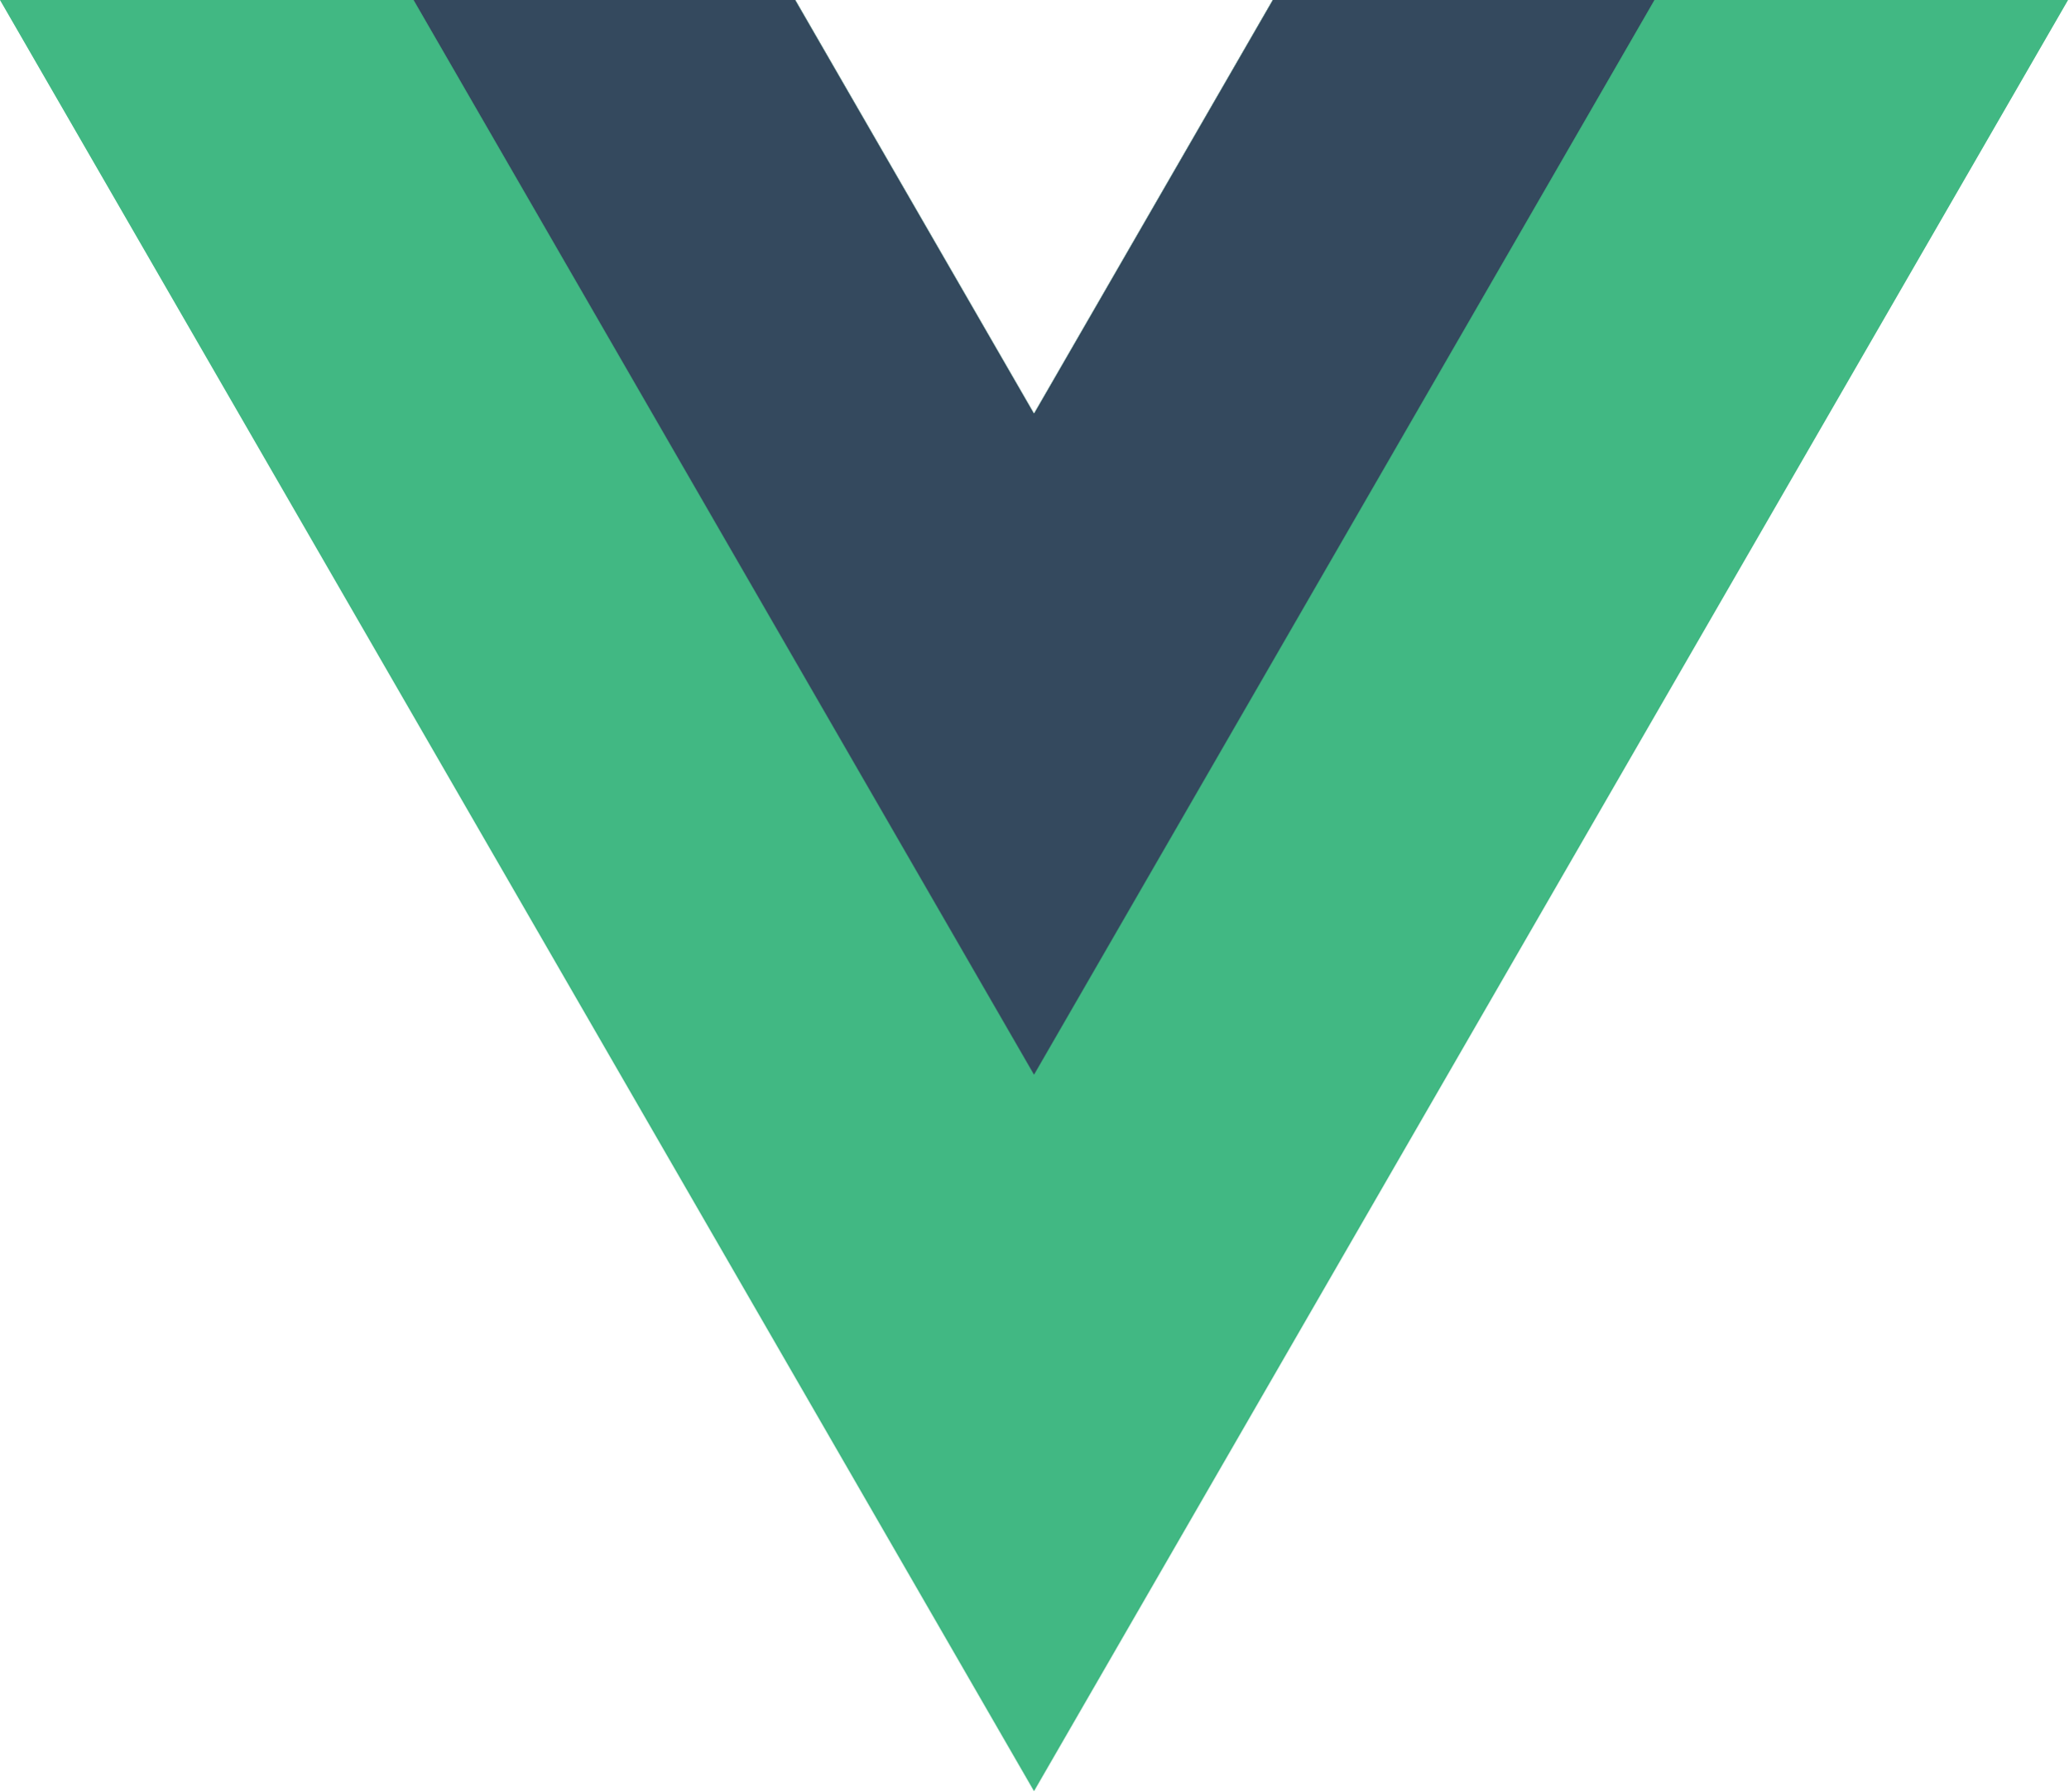
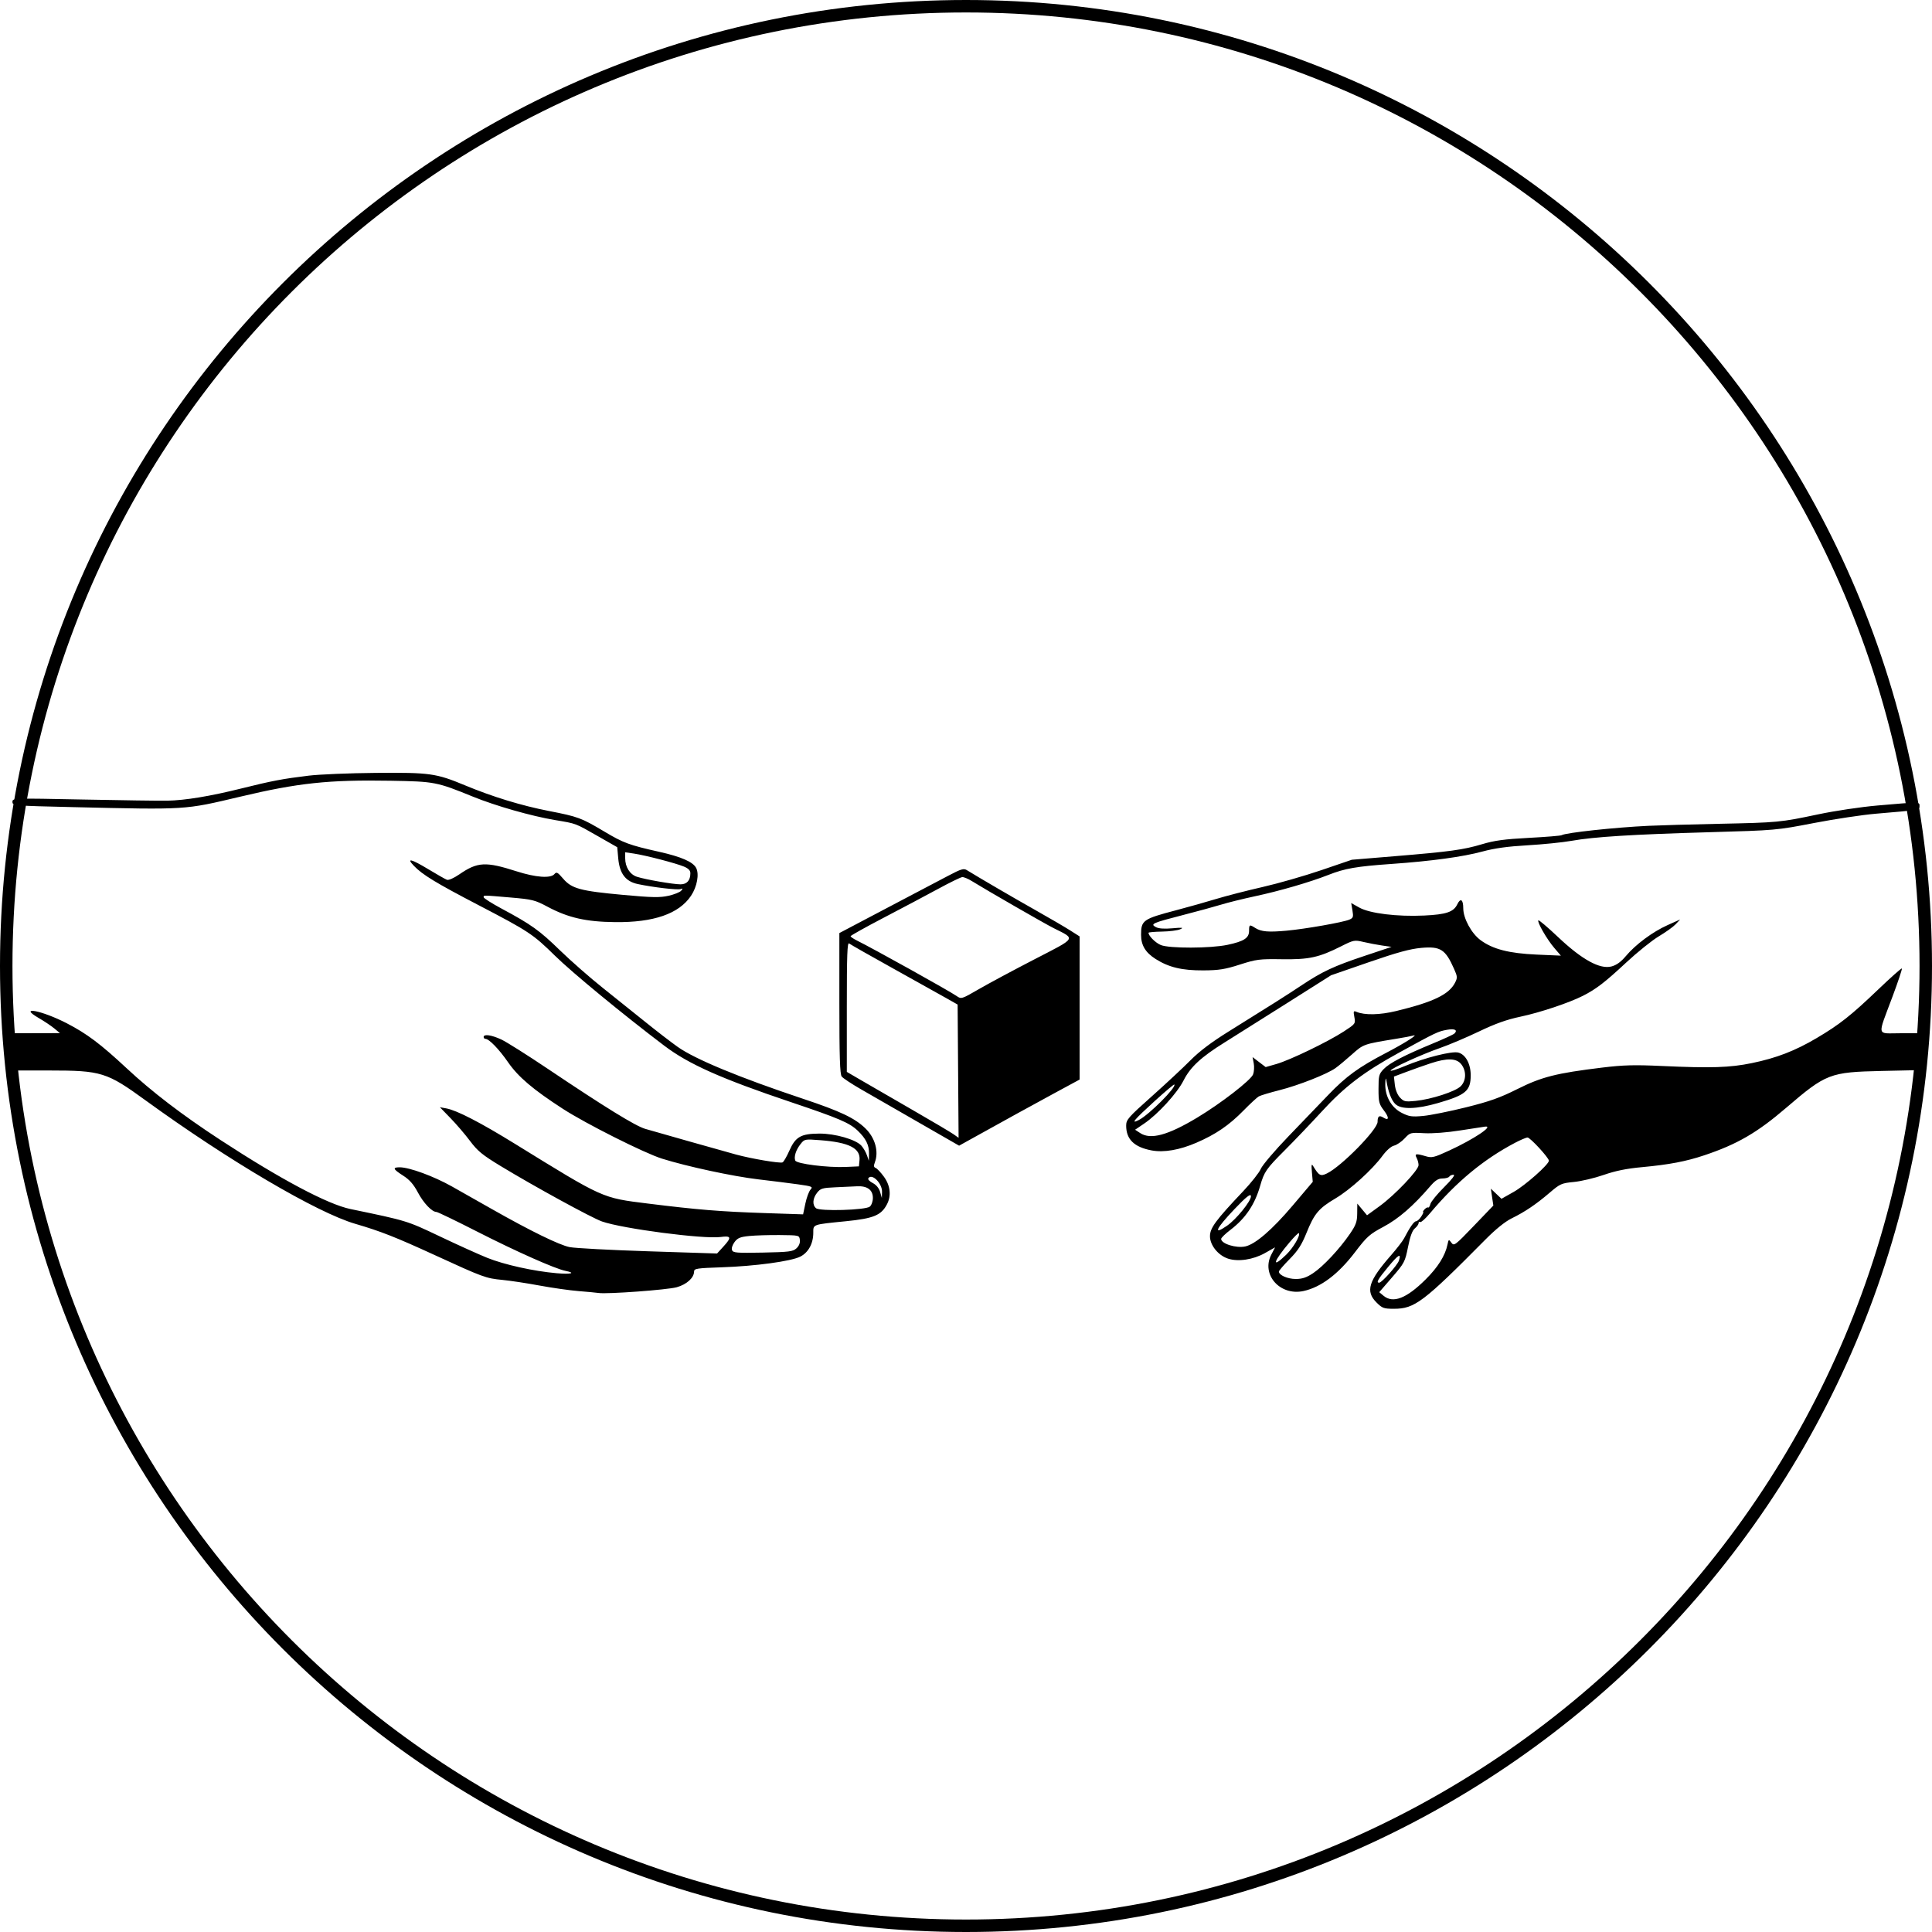
- <svg xmlns="http://www.w3.org/2000/svg" viewBox="0 0 261.76 226.69">
-   <path d="M161.096.001l-30.225 52.351L100.647.001H-.005l130.877 226.688L261.749.001z" fill="#41b883" />
-   <path d="M161.096.001l-30.225 52.351L100.647.001H52.346l78.526 136.01L209.398.001z" fill="#34495e" />
+ <svg xmlns="http://www.w3.org/2000/svg" width="155" height="155" viewBox="0 0 155 155" fill="none">
+   <path fill-rule="evenodd" clip-rule="evenodd" d="M24.757 62.23C22.691 62.48 21.795 62.65 19.378 63.253C16.861 63.881 14.852 64.212 13.401 64.238C12.785 64.249 9.743 64.206 6.64 64.144C1.02 64.03 1 64.031 1 64.335C1 64.635 1.099 64.643 5.893 64.755C15.021 64.966 14.78 64.981 19.229 63.926C23.928 62.811 26.358 62.552 31.331 62.637C34.875 62.698 35.025 62.726 37.937 63.911C39.774 64.659 42.632 65.474 44.527 65.791C46.27 66.084 46.111 66.023 48.008 67.107L49.519 67.97L49.6 68.867C49.711 70.09 50.188 70.717 51.163 70.925C52.407 71.189 54.367 71.418 54.603 71.328C54.789 71.257 54.797 71.281 54.649 71.46C54.549 71.58 54.091 71.763 53.632 71.866C52.937 72.021 52.33 72.01 50.001 71.796C46.56 71.481 45.866 71.294 45.181 70.494C44.738 69.977 44.645 69.928 44.482 70.124C44.182 70.485 42.986 70.398 41.441 69.903C38.957 69.108 38.312 69.142 36.847 70.15C36.397 70.459 35.991 70.635 35.851 70.582C35.722 70.532 35.062 70.157 34.386 69.749C32.981 68.901 32.573 68.802 33.208 69.465C33.895 70.181 34.964 70.832 38.385 72.614C42.428 74.721 42.758 74.94 44.528 76.679C45.897 78.024 50.013 81.412 53.295 83.896C55.256 85.38 57.855 86.538 63.455 88.422C67.301 89.716 68.156 90.082 68.809 90.708C69.473 91.344 69.733 91.873 69.719 92.559L69.707 93.127L69.55 92.679C69.464 92.432 69.263 92.088 69.105 91.913C68.653 91.416 66.992 90.938 65.737 90.945C64.255 90.953 63.821 91.2 63.328 92.316C63.114 92.8 62.867 93.223 62.778 93.257C62.547 93.346 60.272 92.96 59.047 92.625C57.814 92.287 52.785 90.865 51.762 90.565C50.979 90.336 48.523 88.822 43.956 85.754C42.313 84.65 40.632 83.589 40.221 83.397C39.439 83.032 38.802 82.941 38.802 83.195C38.802 83.277 38.864 83.344 38.94 83.344C39.233 83.344 40.031 84.166 40.757 85.216C41.573 86.396 42.755 87.402 45.152 88.955C46.99 90.147 51.687 92.508 53.105 92.954C55.107 93.583 58.819 94.382 60.84 94.617C61.909 94.742 63.339 94.922 64.018 95.016C65.166 95.177 65.237 95.207 65.023 95.443C64.897 95.582 64.712 96.085 64.612 96.561L64.43 97.425L61.365 97.323C57.809 97.205 55.968 97.055 51.965 96.557C48.282 96.098 48.459 96.177 41.324 91.773C38.544 90.057 36.657 89.082 35.813 88.926L35.291 88.83L36.145 89.709C36.615 90.192 37.321 91.017 37.714 91.542C38.314 92.344 38.703 92.662 40.147 93.538C42.871 95.191 47.464 97.703 48.296 97.996C49.95 98.576 56.431 99.425 57.815 99.241C58.675 99.127 58.714 99.272 58.026 100.022L57.528 100.566L52.012 100.388C48.979 100.29 46.139 100.14 45.702 100.053C44.876 99.891 42.546 98.751 39.474 97.008C38.488 96.448 37.042 95.63 36.262 95.19C34.802 94.368 32.848 93.65 32.07 93.65C31.466 93.65 31.527 93.797 32.348 94.322C32.859 94.648 33.178 95.013 33.524 95.664C33.983 96.526 34.654 97.232 35.018 97.233C35.114 97.234 36.576 97.939 38.266 98.801C41.396 100.397 44.532 101.792 45.363 101.958C46.239 102.133 45.82 102.248 44.666 102.148C42.832 101.99 40.447 101.462 39.085 100.911C38.395 100.632 36.68 99.857 35.275 99.188C32.638 97.933 32.666 97.942 28.119 96.999C26.291 96.62 22.519 94.616 17.678 91.453C14.613 89.45 12.196 87.602 10.169 85.712C8.073 83.758 6.966 82.926 5.361 82.097C3.346 81.057 1.409 80.69 3.1 81.669C3.548 81.928 4.115 82.308 4.362 82.513L4.81 82.886L2.905 82.891L1 82.896V84.39V85.883H3.957C8.132 85.883 8.566 86.018 11.683 88.283C18.306 93.094 25.428 97.287 28.499 98.183C30.527 98.775 31.748 99.255 34.881 100.694C38.763 102.477 38.985 102.558 40.296 102.683C40.912 102.742 42.257 102.945 43.284 103.136C44.311 103.326 45.723 103.527 46.422 103.582C47.12 103.637 47.841 103.705 48.024 103.733C48.703 103.837 53.547 103.481 54.294 103.272C55.091 103.05 55.685 102.51 55.685 102.009C55.685 101.774 55.915 101.739 57.889 101.673C60.584 101.583 63.472 101.191 64.21 100.814C64.856 100.485 65.248 99.763 65.248 98.905C65.248 98.215 65.158 98.247 67.863 97.977C70.094 97.754 70.702 97.502 71.165 96.607C71.519 95.923 71.428 95.114 70.92 94.412C70.67 94.067 70.371 93.749 70.256 93.704C70.098 93.644 70.081 93.532 70.187 93.254C70.516 92.388 70.21 91.286 69.43 90.528C68.573 89.698 67.425 89.153 64.426 88.153C59.306 86.445 55.745 84.97 54.358 83.981C53.814 83.594 52.664 82.708 51.801 82.012C50.938 81.315 49.392 80.076 48.364 79.259C47.337 78.441 45.791 77.085 44.928 76.246C43.278 74.641 42.631 74.178 40.258 72.905C39.457 72.475 38.802 72.06 38.802 71.984C38.802 71.812 38.695 71.811 40.963 72.005C42.716 72.155 42.915 72.205 43.947 72.755C45.59 73.63 47.01 73.953 49.335 73.98C52.444 74.016 54.468 73.315 55.439 71.867C55.924 71.144 56.111 70.119 55.847 69.627C55.587 69.142 54.647 68.733 52.877 68.337C50.487 67.802 50.013 67.627 48.49 66.718C46.639 65.615 46.385 65.52 44.031 65.062C41.832 64.633 39.521 63.927 37.308 63.006C34.982 62.039 34.492 61.971 30.16 62.007C28.051 62.025 25.62 62.125 24.757 62.23ZM150.638 64.623C149.284 64.74 147.211 65.05 145.857 65.336C142.838 65.975 142.639 65.994 137.863 66.093C135.686 66.138 133.164 66.21 132.26 66.253C129.552 66.381 125.612 66.806 125.291 67.004C125.216 67.05 124.03 67.148 122.656 67.22C120.693 67.324 119.89 67.433 118.906 67.728C117.414 68.177 116.319 68.327 111.841 68.696L108.454 68.976L106.013 69.809C104.671 70.268 102.548 70.877 101.297 71.162C100.045 71.447 98.364 71.88 97.561 72.124C96.759 72.368 95.302 72.778 94.323 73.036C91.702 73.725 91.545 73.836 91.545 75C91.545 75.835 91.897 76.42 92.711 76.937C93.768 77.608 94.831 77.862 96.549 77.852C97.792 77.845 98.285 77.766 99.47 77.386C100.79 76.962 101.039 76.93 102.832 76.957C105.019 76.99 105.813 76.817 107.59 75.922C108.602 75.413 108.663 75.401 109.392 75.572C109.807 75.67 110.483 75.798 110.894 75.858L111.641 75.966L109.475 76.689C107.002 77.514 106.095 77.938 104.425 79.048C103.188 79.87 101.941 80.659 98.567 82.757C97.19 83.613 96.219 84.346 95.504 85.069C94.929 85.651 93.534 86.951 92.404 87.958C90.51 89.646 90.35 89.829 90.35 90.308C90.35 91.406 90.995 92.034 92.393 92.296C93.374 92.479 94.635 92.262 95.987 91.677C97.545 91.004 98.608 90.277 99.768 89.092C100.299 88.549 100.851 88.04 100.994 87.96C101.137 87.881 101.879 87.657 102.643 87.464C104.189 87.072 106.462 86.177 107.144 85.691C107.389 85.517 107.984 85.022 108.466 84.592C109.395 83.764 109.382 83.769 112.015 83.339C112.631 83.238 113.236 83.125 113.359 83.087C113.908 82.918 112.718 83.681 111.206 84.469C109.005 85.615 107.995 86.35 106.561 87.847C105.904 88.534 104.468 90.026 103.372 91.164C102.275 92.302 101.276 93.477 101.151 93.775C101.027 94.072 100.384 94.887 99.723 95.585C97.536 97.895 97.073 98.522 97.073 99.178C97.073 99.901 97.728 100.715 98.522 100.977C99.331 101.244 100.543 101.061 101.486 100.53L102.298 100.072L101.997 100.649C101.16 102.254 102.685 103.984 104.578 103.576C105.969 103.275 107.361 102.228 108.695 100.478C109.666 99.203 109.871 99.02 111 98.418C112.201 97.778 113.381 96.755 114.734 95.18C115.152 94.695 115.386 94.546 115.73 94.546C115.978 94.546 116.222 94.478 116.273 94.396C116.324 94.314 116.477 94.247 116.613 94.247C116.769 94.247 116.486 94.621 115.852 95.251C115.297 95.803 114.804 96.408 114.757 96.594C114.71 96.781 114.629 96.907 114.576 96.875C114.523 96.843 114.393 96.911 114.287 97.025C114.181 97.14 114.132 97.234 114.179 97.234C114.225 97.234 114.153 97.402 114.018 97.607C113.883 97.813 113.697 97.981 113.604 97.981C113.443 97.982 113.104 98.465 112.644 99.352C112.529 99.572 112.063 100.176 111.608 100.696C109.786 102.774 109.532 103.594 110.431 104.492C110.896 104.957 111.015 105 111.835 105C113.497 105 114.193 104.473 119.172 99.446C119.996 98.614 120.751 98.005 121.278 97.746C122.345 97.223 123.235 96.622 124.33 95.685C125.162 94.973 125.278 94.922 126.272 94.826C126.854 94.77 127.929 94.516 128.661 94.261C129.606 93.933 130.497 93.752 131.724 93.639C133.916 93.436 135.265 93.179 136.746 92.682C139.374 91.801 140.976 90.871 143.293 88.883C146.504 86.129 146.804 86.013 150.974 85.92L154 85.853V84.374V82.896H152.414C150.536 82.896 150.606 83.235 151.817 79.994C152.276 78.767 152.62 77.734 152.583 77.697C152.546 77.66 151.691 78.42 150.682 79.386C148.507 81.468 147.583 82.198 145.745 83.284C144.01 84.309 142.517 84.885 140.541 85.292C138.778 85.655 137.275 85.703 133.306 85.521C131.113 85.42 130.23 85.444 128.525 85.652C124.848 86.1 123.687 86.395 121.738 87.371C120.334 88.074 119.52 88.364 117.608 88.84C116.299 89.165 114.756 89.475 114.181 89.529C113.272 89.613 113.047 89.581 112.463 89.285C111.623 88.86 111.108 87.946 111.138 86.934C111.15 86.562 111.185 86.425 111.217 86.63C111.363 87.573 111.628 88.279 111.95 88.581C112.423 89.025 113.646 88.994 115.375 88.493C117.603 87.848 117.992 87.516 117.991 86.261C117.99 85.342 117.576 84.591 116.989 84.443C116.469 84.313 114.303 84.86 112.724 85.52C112.087 85.787 111.566 85.955 111.566 85.894C111.566 85.728 113.999 84.613 115.526 84.08C116.265 83.822 117.677 83.223 118.664 82.75C119.963 82.126 120.879 81.799 121.991 81.564C123.57 81.229 125.88 80.457 126.996 79.891C128.055 79.353 128.753 78.817 130.46 77.228C131.36 76.39 132.544 75.439 133.09 75.115C133.636 74.791 134.243 74.355 134.439 74.147L134.795 73.767L133.782 74.222C132.585 74.759 131.212 75.779 130.433 76.71C130.05 77.168 129.691 77.427 129.29 77.535C128.363 77.784 126.917 76.991 125.007 75.184C124.178 74.399 123.463 73.793 123.42 73.836C123.297 73.958 124.106 75.362 124.696 76.051L125.225 76.669L123.289 76.585C121.075 76.488 119.771 76.154 118.786 75.429C118.05 74.888 117.394 73.681 117.394 72.869C117.394 72.162 117.173 72.015 116.916 72.549C116.62 73.167 116.028 73.368 114.261 73.451C112.097 73.554 109.899 73.285 109.056 72.814L108.404 72.449L108.504 73.04C108.592 73.565 108.564 73.648 108.255 73.78C107.742 73.998 104.72 74.53 103.225 74.666C101.752 74.801 101.176 74.75 100.702 74.446C100.247 74.154 100.211 74.171 100.211 74.679C100.211 75.256 99.8 75.523 98.476 75.803C97.116 76.091 93.804 76.1 93.129 75.818C92.699 75.639 92.142 75.083 92.143 74.835C92.143 74.792 92.631 74.749 93.226 74.739C93.822 74.729 94.477 74.646 94.683 74.553C94.986 74.417 94.871 74.402 94.067 74.475C93.412 74.533 92.961 74.502 92.735 74.381C92.26 74.127 92.44 74.047 94.926 73.407C96.066 73.114 97.436 72.74 97.97 72.576C98.504 72.412 99.714 72.113 100.659 71.91C102.666 71.481 105.075 70.781 106.575 70.192C107.905 69.669 108.827 69.509 111.641 69.312C114.828 69.088 117.361 68.743 118.941 68.314C119.909 68.052 120.961 67.907 122.548 67.816C123.781 67.745 125.368 67.584 126.076 67.458C127.881 67.136 130.96 66.944 137.162 66.766C142.467 66.614 142.536 66.608 145.529 66.03C147.188 65.71 149.42 65.374 150.489 65.283C153.99 64.987 154 64.985 154 64.665C154 64.326 154.058 64.326 150.638 64.623ZM50.157 68.848C50.157 69.56 50.531 70.154 51.096 70.34C51.76 70.559 53.998 70.948 54.597 70.948C55.109 70.948 55.387 70.634 55.387 70.055C55.387 69.835 55.229 69.672 54.873 69.524C54.22 69.251 51.795 68.62 50.867 68.482L50.157 68.376V68.848ZM76.081 70.257C75.423 70.603 74.045 71.328 73.017 71.868C71.99 72.408 70.293 73.302 69.245 73.854L67.34 74.858V80.491C67.34 84.77 67.385 86.183 67.527 86.366C67.629 86.499 68.319 86.956 69.058 87.381C69.798 87.807 71.875 89.001 73.675 90.035L76.947 91.915L77.485 91.616C80.562 89.906 82.989 88.571 84.635 87.681L86.614 86.611V80.869V75.126L85.83 74.628C85.398 74.354 84.171 73.638 83.103 73.036C81.402 72.079 78.452 70.359 77.575 69.813C77.317 69.652 77.112 69.713 76.081 70.257ZM75.259 71.316C74.314 71.829 72.347 72.871 70.888 73.632C69.43 74.393 68.239 75.058 68.241 75.11C68.244 75.162 68.462 75.312 68.727 75.444C70.129 76.141 76.151 79.493 76.753 79.911C77.121 80.167 77.146 80.159 78.546 79.349C79.327 78.897 81.328 77.824 82.993 76.964C86.426 75.192 86.321 75.364 84.522 74.457C83.779 74.083 79.232 71.466 77.948 70.675C77.661 70.497 77.324 70.359 77.201 70.367C77.078 70.376 76.204 70.802 75.259 71.316ZM67.938 80.768V85.994L69.021 86.626C69.617 86.973 71.449 88.033 73.092 88.98C74.736 89.927 76.266 90.833 76.493 90.993L76.906 91.283L76.867 85.939L76.828 80.594L75.931 80.085C75.438 79.805 73.522 78.736 71.673 77.709C69.824 76.683 68.227 75.775 68.124 75.692C67.976 75.572 67.938 76.606 67.938 80.768ZM114.032 76.046C113.127 76.127 112.102 76.407 109.813 77.198L106.789 78.244L103.164 80.537C101.17 81.799 98.948 83.198 98.225 83.647C96.36 84.808 95.498 85.608 94.955 86.683C94.438 87.706 92.891 89.399 91.791 90.144L91.066 90.635L91.481 90.907C92.316 91.454 93.697 91.079 96.052 89.663C97.954 88.52 100.356 86.661 100.533 86.194C100.613 85.984 100.637 85.586 100.585 85.31L100.491 84.808L101.016 85.209L101.542 85.61L102.408 85.362C103.488 85.053 106.546 83.577 107.809 82.754C108.743 82.146 108.757 82.128 108.658 81.6C108.568 81.121 108.586 81.076 108.829 81.178C109.492 81.457 110.696 81.431 112.017 81.112C114.975 80.395 116.244 79.787 116.727 78.853C116.938 78.444 116.933 78.356 116.657 77.734C115.962 76.163 115.568 75.91 114.032 76.046ZM116.097 82.618C115.376 82.745 115.221 82.818 112.271 84.436C109.393 86.015 107.893 87.158 106.009 89.21C105.163 90.132 103.831 91.526 103.05 92.307C101.584 93.775 101.424 94.007 101.098 95.143C100.665 96.648 99.921 97.749 98.717 98.667C98.306 98.98 97.97 99.308 97.97 99.394C97.97 99.784 99.176 100.158 99.912 99.997C100.718 99.82 102.069 98.653 103.708 96.718L105.319 94.815L105.252 94.047C105.2 93.442 105.22 93.337 105.35 93.551C105.817 94.323 105.944 94.391 106.458 94.141C107.616 93.581 110.52 90.622 110.52 90.003C110.52 89.549 110.649 89.452 110.978 89.657C111.447 89.95 111.468 89.664 111.021 89.079C110.637 88.576 110.595 88.405 110.595 87.361C110.595 86.299 110.63 86.165 111.007 85.772C111.476 85.282 112.672 84.66 114.956 83.716C115.828 83.356 116.605 82.997 116.685 82.918C116.965 82.638 116.714 82.51 116.097 82.618ZM114.779 85.306C114.286 85.468 113.421 85.774 112.857 85.986L111.831 86.371L111.905 87.033C111.951 87.434 112.113 87.835 112.318 88.054C112.626 88.381 112.737 88.405 113.568 88.323C114.835 88.198 116.764 87.571 117.189 87.147C117.638 86.698 117.658 85.92 117.233 85.381C116.849 84.893 116.103 84.87 114.779 85.306ZM92.665 88.311C90.979 89.844 90.664 90.219 91.372 89.853C92.195 89.428 94.412 87.206 94.213 87.007C94.184 86.978 93.487 87.564 92.665 88.311ZM117.169 90.689C116.093 90.86 114.93 90.949 114.257 90.913C113.157 90.853 113.131 90.86 112.689 91.334C112.441 91.599 112.06 91.858 111.841 91.911C111.602 91.968 111.23 92.296 110.911 92.73C110.096 93.841 108.323 95.446 107.137 96.149C105.797 96.942 105.44 97.367 104.818 98.911C104.427 99.879 104.134 100.334 103.461 101.017C102.988 101.496 102.602 101.946 102.602 102.016C102.602 102.302 103.304 102.61 103.954 102.61C104.473 102.61 104.813 102.497 105.341 102.148C106.153 101.61 107.463 100.212 108.295 98.997C108.786 98.279 108.878 98.023 108.885 97.354L108.893 96.562L109.284 97.03L109.674 97.499L110.684 96.765C111.916 95.87 113.808 93.877 113.808 93.475C113.808 93.314 113.738 93.052 113.653 92.893C113.47 92.551 113.594 92.529 114.388 92.763C114.879 92.908 115.052 92.866 116.273 92.303C118.243 91.395 119.88 90.303 119.149 90.385C119.046 90.396 118.156 90.533 117.169 90.689ZM121.55 91.683C119.02 93.013 116.837 94.822 114.721 97.342C114.361 97.771 114.008 98.087 113.937 98.043C113.866 97.999 113.808 98.04 113.808 98.135C113.808 98.229 113.673 98.418 113.508 98.554C113.304 98.723 113.13 99.197 112.962 100.043C112.726 101.232 112.673 101.333 111.685 102.476L110.653 103.669L110.998 103.956C111.761 104.592 112.844 104.171 114.382 102.64C115.368 101.659 115.945 100.737 116.129 99.848C116.22 99.414 116.229 99.409 116.442 99.698C116.652 99.984 116.729 99.926 118.235 98.357L119.808 96.718L119.708 96.043L119.608 95.367L120.034 95.771L120.46 96.176L121.429 95.63C122.361 95.106 124.269 93.416 124.264 93.12C124.261 92.885 122.764 91.26 122.551 91.26C122.443 91.26 121.992 91.45 121.55 91.683ZM64.222 91.791C63.856 92.256 63.682 92.8 63.801 93.108C63.901 93.371 66.408 93.688 67.863 93.622L68.909 93.575L68.957 93.075C69.048 92.125 68.127 91.654 65.832 91.477C64.556 91.379 64.545 91.38 64.222 91.791ZM69.66 94.539C69.611 94.618 69.773 94.787 70.021 94.914C70.304 95.061 70.522 95.326 70.61 95.63L70.749 96.114L70.763 95.622C70.782 94.924 69.935 94.093 69.66 94.539ZM67.01 95.254C65.978 95.299 65.826 95.345 65.553 95.692C65.195 96.147 65.159 96.675 65.468 96.932C65.785 97.194 69.443 97.086 69.782 96.805C69.921 96.69 70.029 96.383 70.029 96.104C70.029 95.465 69.578 95.132 68.763 95.173C68.432 95.189 67.643 95.226 67.01 95.254ZM99.046 96.998C97.534 98.59 97.287 99.137 98.444 98.336C99.187 97.821 100.36 96.375 100.36 95.974C100.36 95.717 99.988 96.007 99.046 96.998ZM103.469 99.657C102.141 101.221 101.969 101.845 103.194 100.657C103.763 100.105 104.356 99.087 104.2 98.932C104.166 98.897 103.837 99.224 103.469 99.657ZM60.108 99.161C59.383 99.234 59.174 99.321 58.93 99.649C58.76 99.877 58.673 100.154 58.727 100.294C58.811 100.511 59.102 100.534 61.198 100.492C63.303 100.45 63.611 100.412 63.895 100.154C64.099 99.969 64.2 99.724 64.172 99.482C64.127 99.101 64.125 99.101 62.559 99.086C61.696 99.078 60.593 99.112 60.108 99.161ZM111.355 101.657C110.537 102.648 110.39 102.909 110.649 102.909C110.859 102.909 112.118 101.497 112.234 101.132C112.435 100.499 112.19 100.646 111.355 101.657Z" fill="black" />
+   <circle cx="77.5" cy="77.5" r="77" stroke="black" />
</svg>
